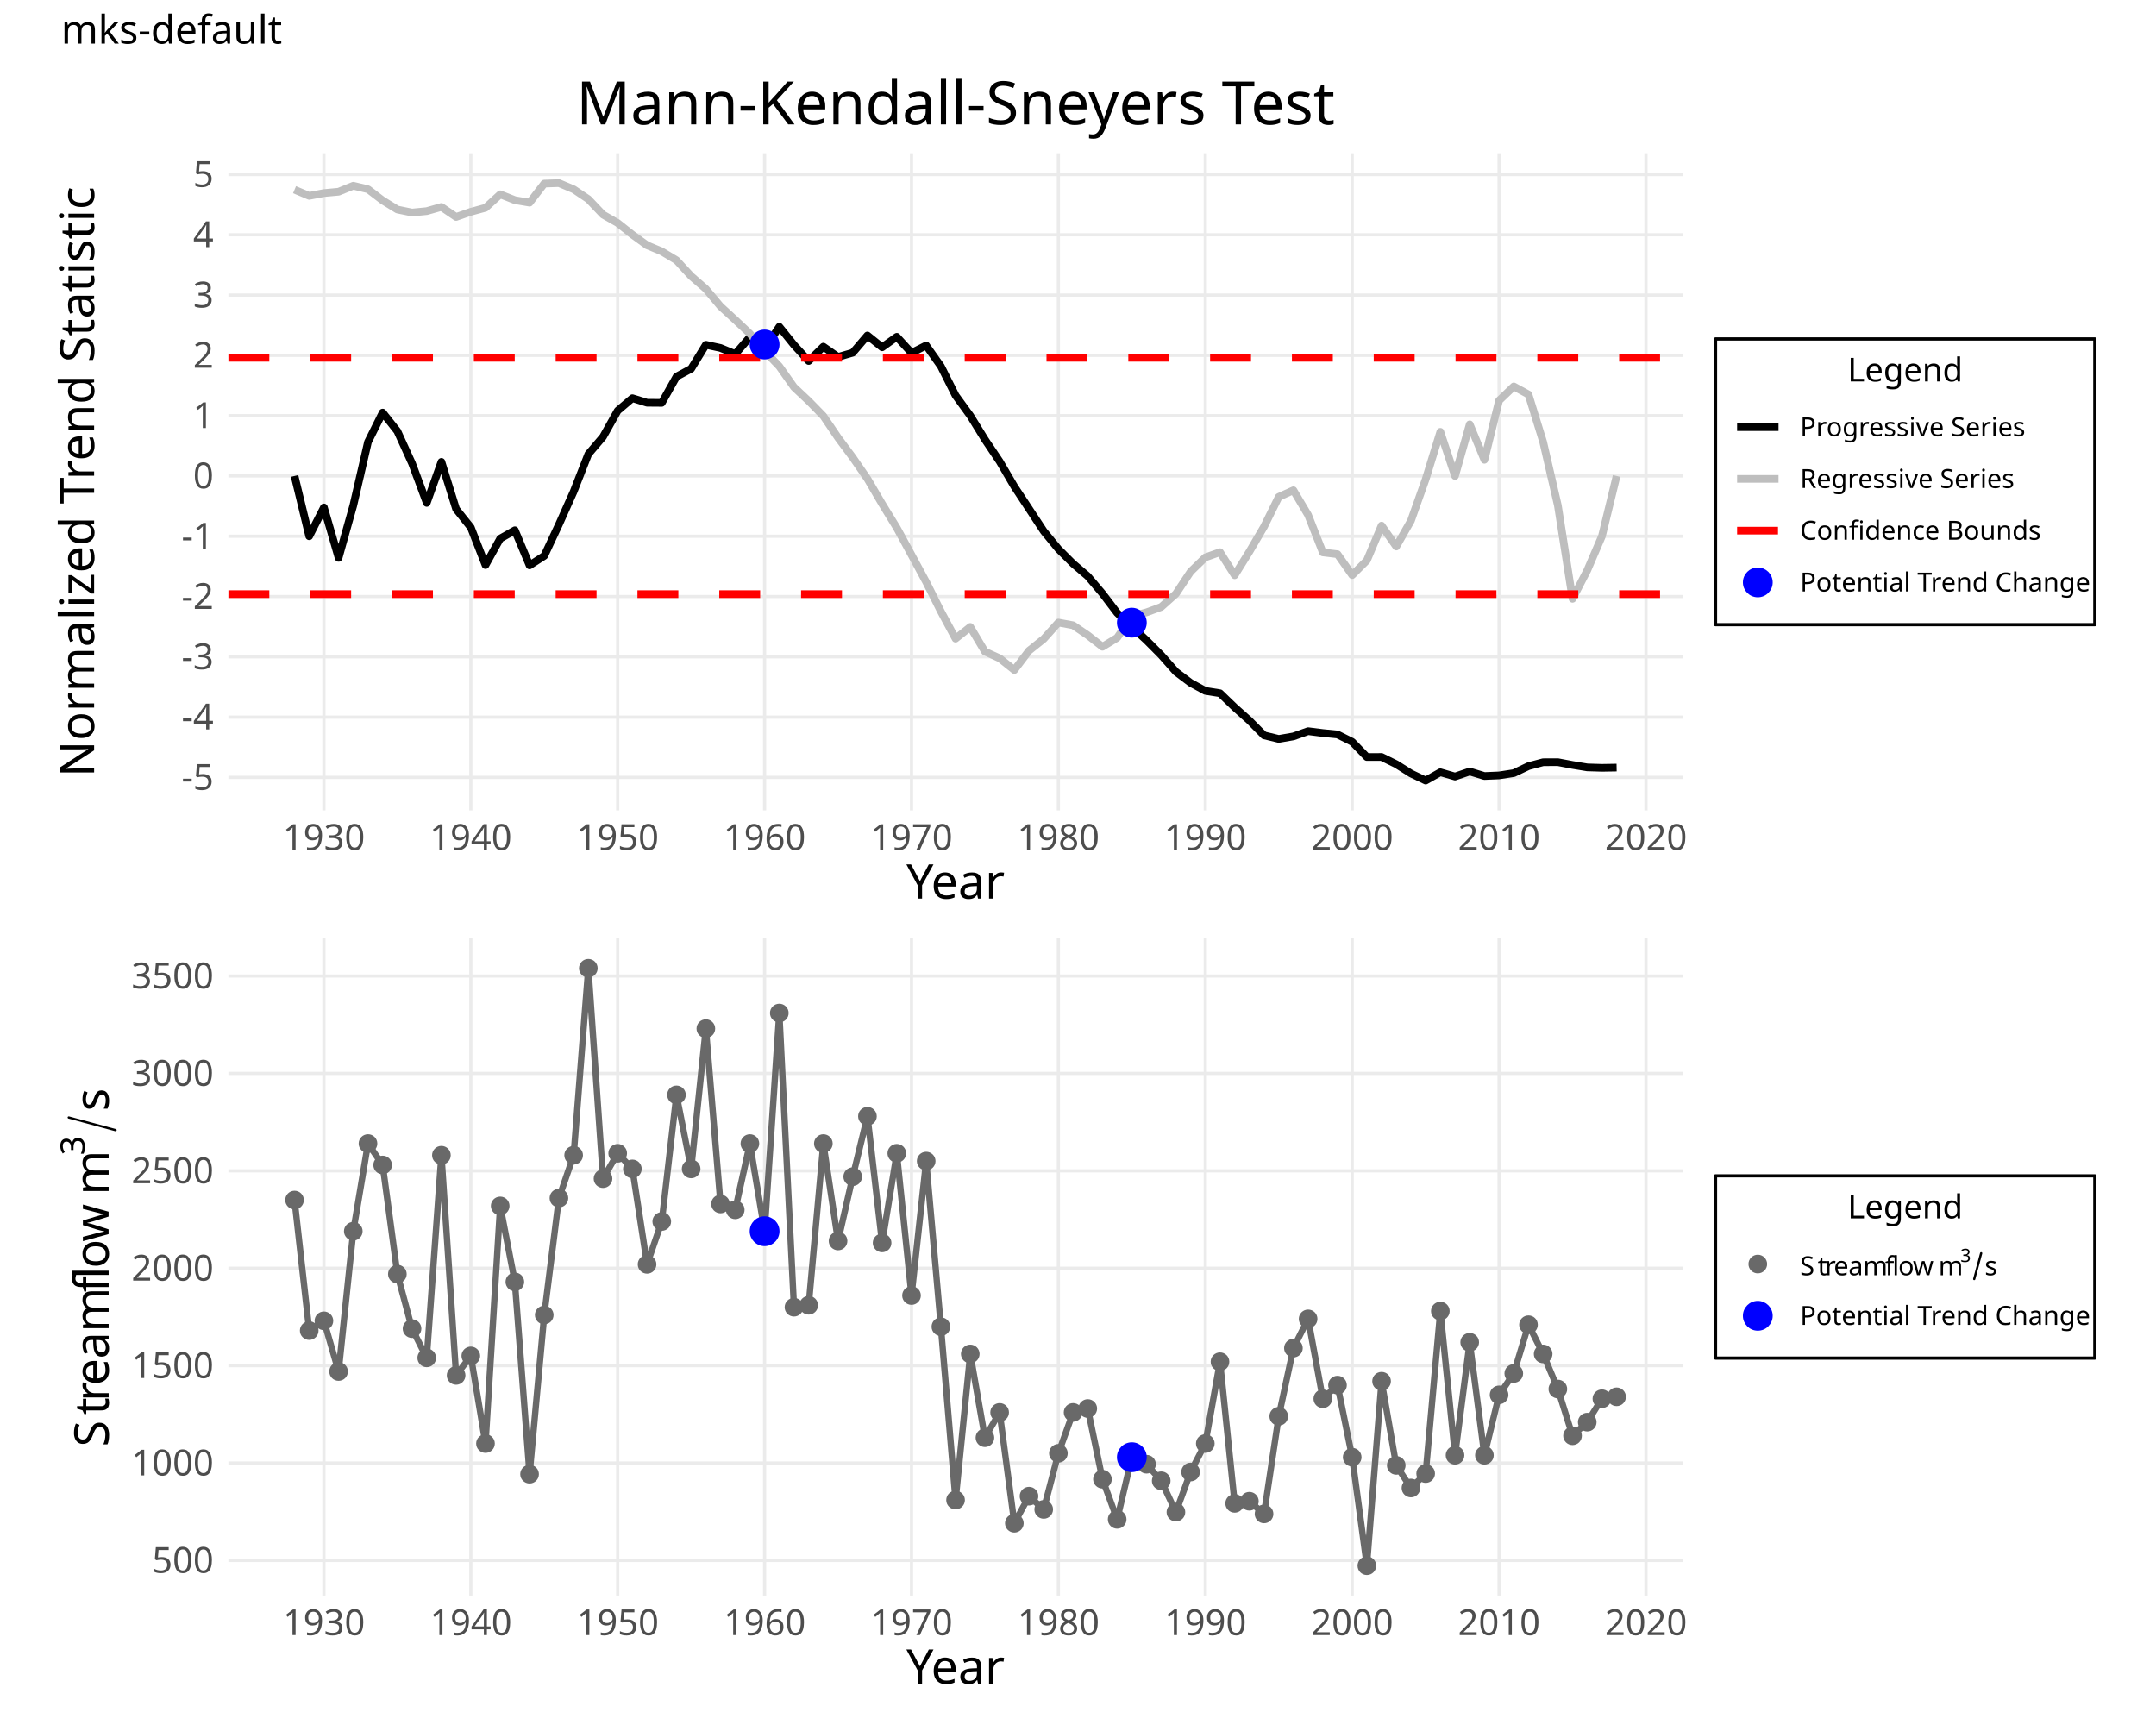
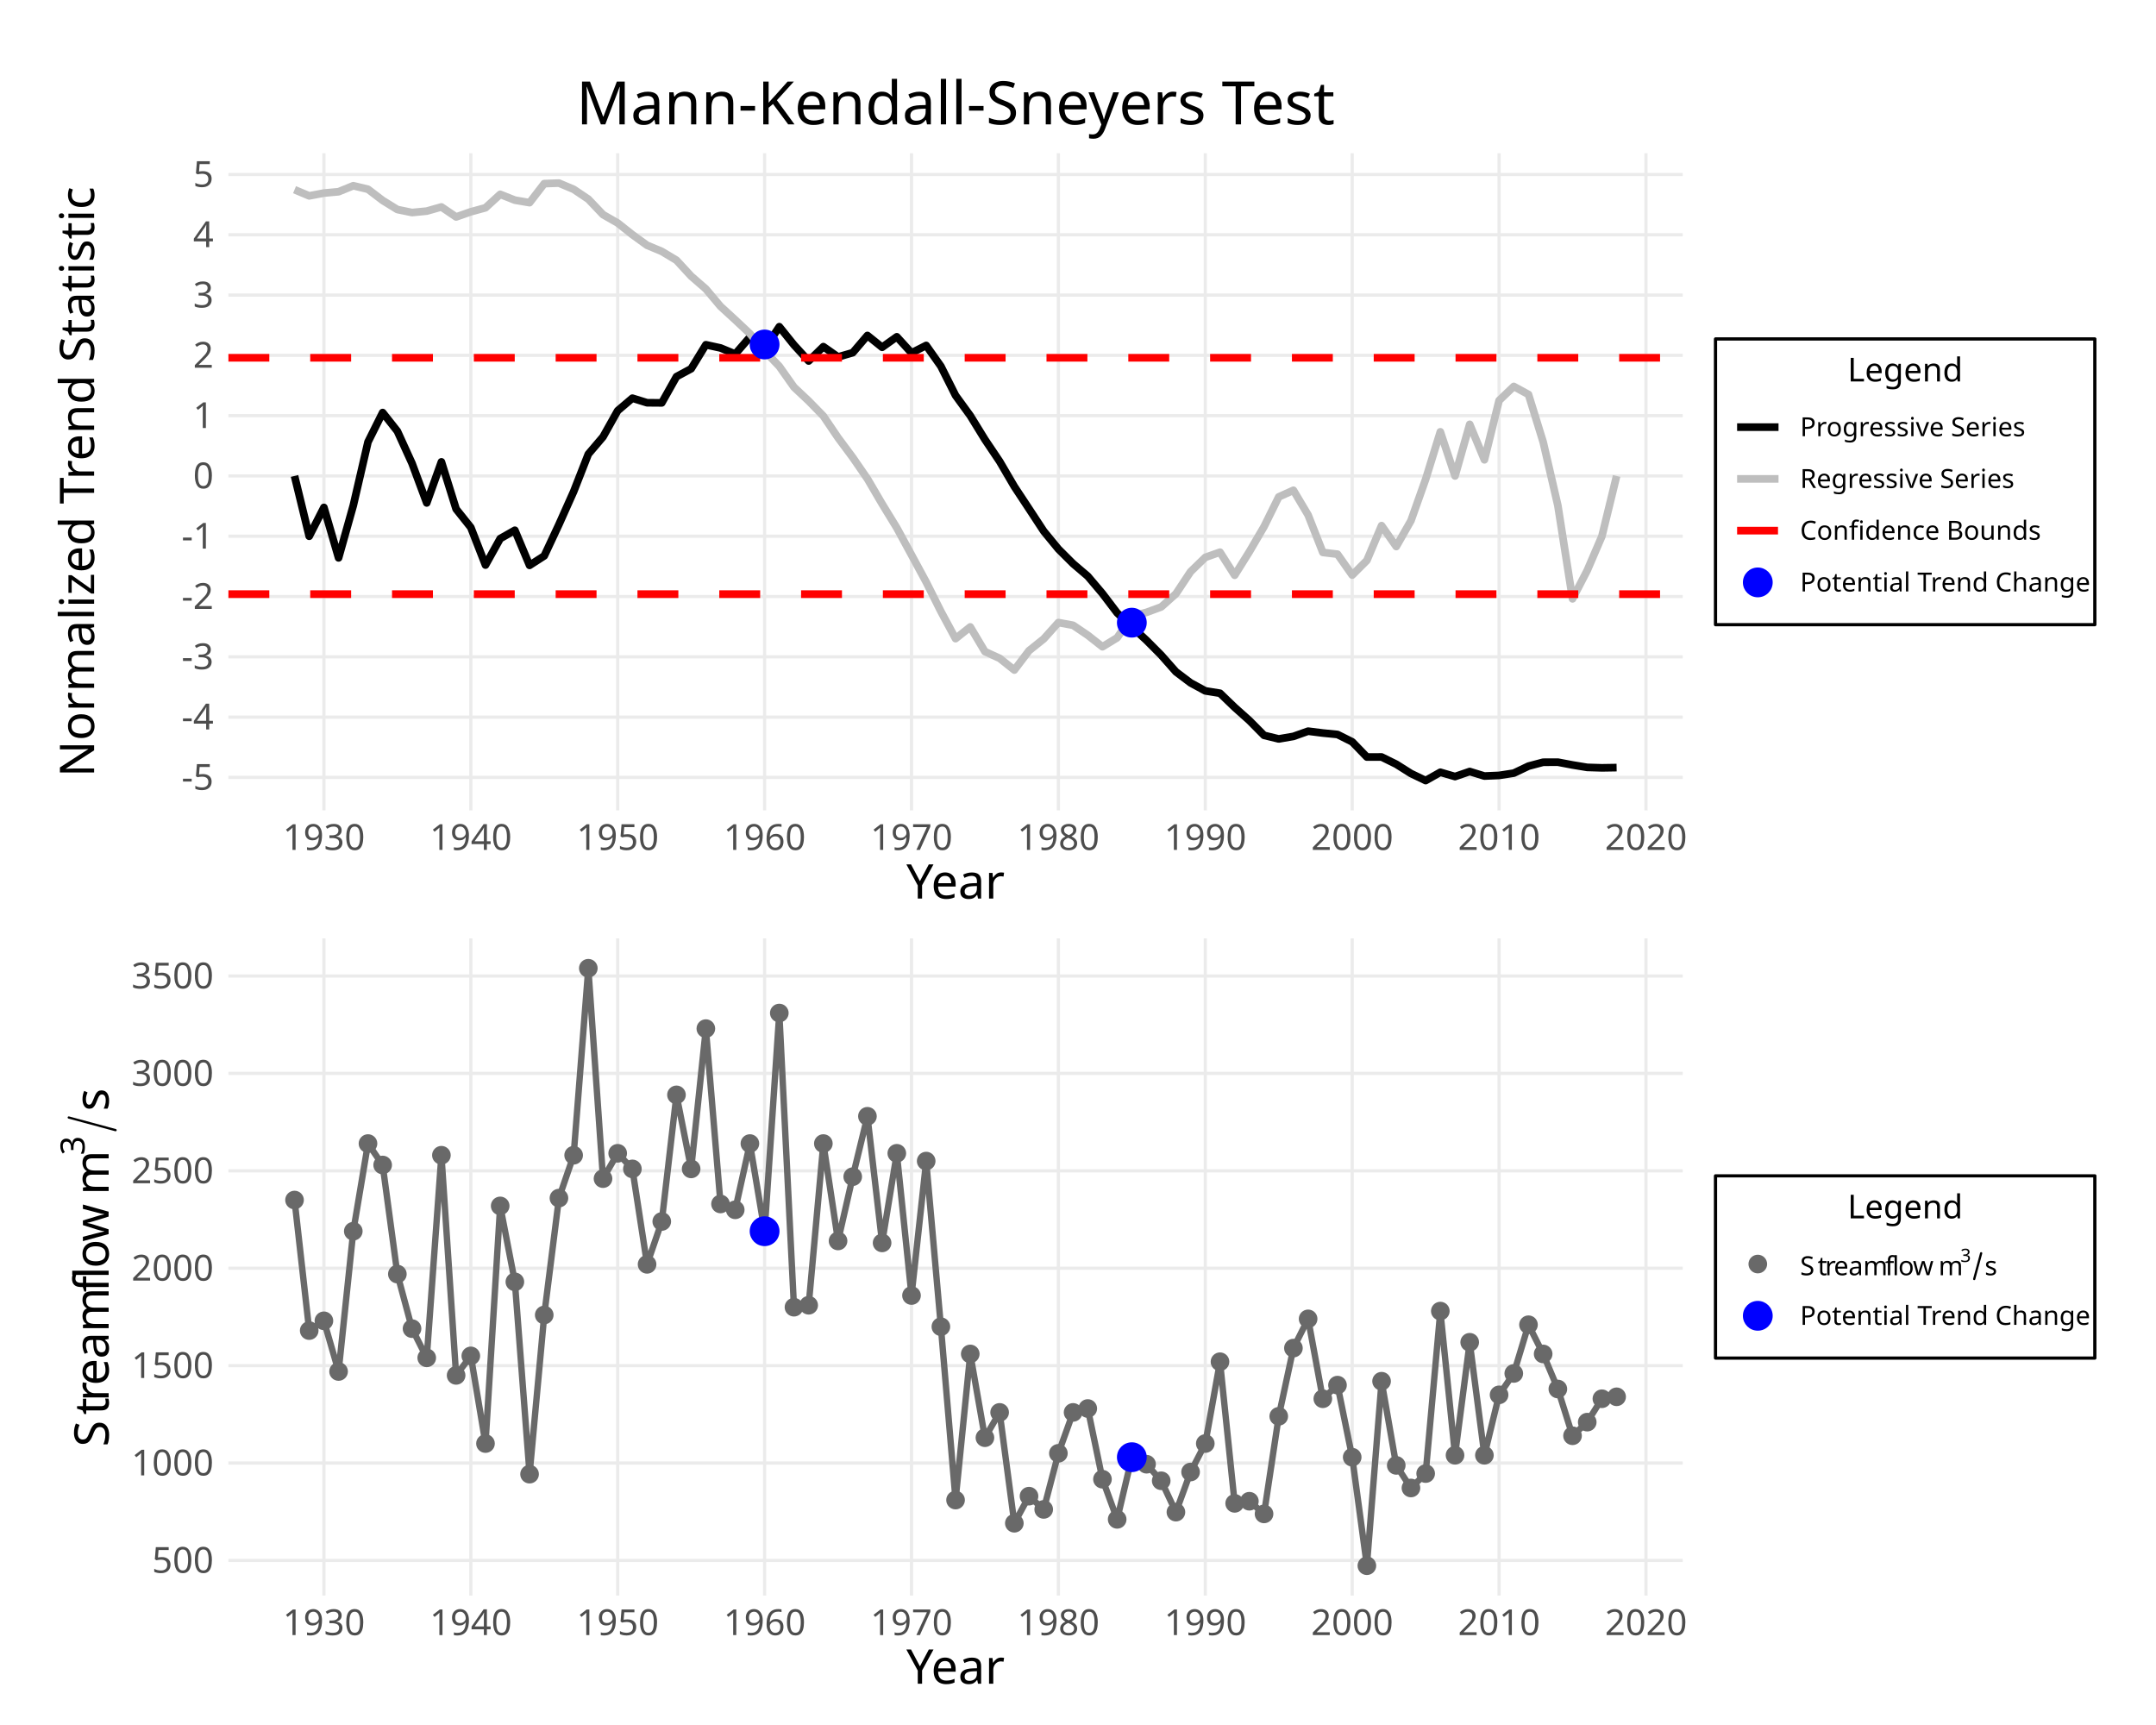
<svg xmlns="http://www.w3.org/2000/svg" class="svglite" data-engine-version="2.0" width="720.00pt" height="576.00pt" viewBox="0 0 720.00 576.00">
  <defs>
    <style type="text/css">
    .svglite line, .svglite polyline, .svglite polygon, .svglite path, .svglite rect, .svglite circle {
      fill: none;
      stroke: #000000;
      stroke-linecap: round;
      stroke-linejoin: round;
      stroke-miterlimit: 10.00;
    }
  </style>
  </defs>
  <rect width="100%" height="100%" style="stroke: none; fill: #FFFFFF;" />
  <defs>
    <clipPath id="cpMC4wMHw3MjAuMDB8MC4wMHw1NzYuMDA=">
      <rect x="0.00" y="0.00" width="720.00" height="576.00" />
    </clipPath>
  </defs>
  <g clip-path="url(#cpMC4wMHw3MjAuMDB8MC4wMHw1NzYuMDA=)">
    <rect x="0" y="0.00" width="720.00" height="576.00" style="stroke-width: 1.07; stroke: #FFFFFF; fill: #FFFFFF;" />
  </g>
  <defs>
    <clipPath id="cpNzYuMjh8NTYxLjk0fDUxLjE2fDUzMi43OQ==">
      <rect x="76.28" y="51.16" width="485.66" height="481.63" />
    </clipPath>
  </defs>
  <g clip-path="url(#cpNzYuMjh8NTYxLjk0fDUxLjE2fDUzMi43OQ==)">
</g>
  <g clip-path="url(#cpMC4wMHw3MjAuMDB8MC4wMHw1NzYuMDA=)">
</g>
  <defs>
    <clipPath id="cpNS40OHw3MTQuNTJ8MjIuNzh8MzA4LjM1">
      <rect x="5.48" y="22.78" width="709.04" height="285.57" />
    </clipPath>
  </defs>
  <g clip-path="url(#cpNS40OHw3MTQuNTJ8MjIuNzh8MzA4LjM1)">
    <rect x="5.48" y="22.78" width="709.04" height="285.57" style="stroke-width: 1.07; stroke: none; fill: #FFFFFF;" />
  </g>
  <g clip-path="url(#cpMC4wMHw3MjAuMDB8MC4wMHw1NzYuMDA=)">
</g>
  <defs>
    <clipPath id="cpNS40OHw3MTQuNTJ8MzA4LjM1fDU3MC41Mg==">
      <rect x="5.48" y="308.35" width="709.04" height="262.17" />
    </clipPath>
  </defs>
  <g clip-path="url(#cpNS40OHw3MTQuNTJ8MzA4LjM1fDU3MC41Mg==)">
    <rect x="5.48" y="308.35" width="709.04" height="262.17" style="stroke-width: 1.07; stroke: none; fill: #FFFFFF;" />
  </g>
  <g clip-path="url(#cpMC4wMHw3MjAuMDB8MC4wMHw1NzYuMDA=)">
</g>
  <defs>
    <clipPath id="cpNzYuMjh8NTYxLjk0fDUxLjE2fDI3MC42MQ==">
      <rect x="76.28" y="51.16" width="485.66" height="219.45" />
    </clipPath>
  </defs>
  <g clip-path="url(#cpNzYuMjh8NTYxLjk0fDUxLjE2fDI3MC42MQ==)">
    <polyline points="76.28,259.59 561.94,259.59 " style="stroke-width: 1.07; stroke: #EBEBEB; stroke-linecap: butt;" />
    <polyline points="76.28,239.46 561.94,239.46 " style="stroke-width: 1.07; stroke: #EBEBEB; stroke-linecap: butt;" />
    <polyline points="76.28,219.32 561.94,219.32 " style="stroke-width: 1.07; stroke: #EBEBEB; stroke-linecap: butt;" />
    <polyline points="76.28,199.19 561.94,199.19 " style="stroke-width: 1.07; stroke: #EBEBEB; stroke-linecap: butt;" />
    <polyline points="76.28,179.06 561.94,179.06 " style="stroke-width: 1.07; stroke: #EBEBEB; stroke-linecap: butt;" />
    <polyline points="76.28,158.93 561.94,158.93 " style="stroke-width: 1.07; stroke: #EBEBEB; stroke-linecap: butt;" />
    <polyline points="76.28,138.80 561.94,138.80 " style="stroke-width: 1.07; stroke: #EBEBEB; stroke-linecap: butt;" />
    <polyline points="76.28,118.66 561.94,118.66 " style="stroke-width: 1.07; stroke: #EBEBEB; stroke-linecap: butt;" />
    <polyline points="76.28,98.53 561.94,98.53 " style="stroke-width: 1.07; stroke: #EBEBEB; stroke-linecap: butt;" />
    <polyline points="76.28,78.40 561.94,78.40 " style="stroke-width: 1.07; stroke: #EBEBEB; stroke-linecap: butt;" />
    <polyline points="76.28,58.27 561.94,58.27 " style="stroke-width: 1.07; stroke: #EBEBEB; stroke-linecap: butt;" />
    <polyline points="108.17,270.61 108.17,51.16 " style="stroke-width: 1.07; stroke: #EBEBEB; stroke-linecap: butt;" />
    <polyline points="157.23,270.61 157.23,51.16 " style="stroke-width: 1.07; stroke: #EBEBEB; stroke-linecap: butt;" />
    <polyline points="206.28,270.61 206.28,51.16 " style="stroke-width: 1.07; stroke: #EBEBEB; stroke-linecap: butt;" />
    <polyline points="255.34,270.61 255.34,51.16 " style="stroke-width: 1.07; stroke: #EBEBEB; stroke-linecap: butt;" />
    <polyline points="304.40,270.61 304.40,51.16 " style="stroke-width: 1.07; stroke: #EBEBEB; stroke-linecap: butt;" />
    <polyline points="353.45,270.61 353.45,51.16 " style="stroke-width: 1.07; stroke: #EBEBEB; stroke-linecap: butt;" />
    <polyline points="402.51,270.61 402.51,51.16 " style="stroke-width: 1.07; stroke: #EBEBEB; stroke-linecap: butt;" />
    <polyline points="451.57,270.61 451.57,51.16 " style="stroke-width: 1.07; stroke: #EBEBEB; stroke-linecap: butt;" />
    <polyline points="500.62,270.61 500.62,51.16 " style="stroke-width: 1.07; stroke: #EBEBEB; stroke-linecap: butt;" />
    <polyline points="549.68,270.61 549.68,51.16 " style="stroke-width: 1.07; stroke: #EBEBEB; stroke-linecap: butt;" />
    <polyline points="98.36,158.93 103.26,179.06 108.17,169.44 113.07,186.28 117.98,168.79 122.89,147.58 127.79,137.76 132.70,143.98 137.60,154.73 142.51,167.93 147.41,154.23 152.32,169.97 157.23,176.12 162.13,188.68 167.04,179.85 171.94,177.06 176.85,188.78 181.75,185.62 186.66,175.13 191.57,164.15 196.47,151.63 201.38,145.87 206.28,137.13 211.19,132.96 216.09,134.48 221.00,134.52 225.91,125.77 230.81,123.13 235.72,115.12 240.62,116.19 245.53,118.21 250.43,112.57 255.34,116.51 260.25,109.09 265.15,115.18 270.06,120.54 274.96,115.75 279.87,119.19 284.77,117.77 289.68,112.02 294.58,115.96 299.49,112.46 304.40,117.84 309.30,115.35 314.21,122.30 319.11,132.05 324.02,138.80 328.92,146.76 333.83,154.07 338.74,162.46 343.64,169.88 348.55,177.36 353.45,183.33 358.36,188.22 363.26,192.40 368.17,198.20 373.08,204.66 377.98,209.30 382.89,213.83 387.79,218.76 392.70,224.32 397.60,228.02 402.51,230.69 407.42,231.48 412.32,236.20 417.23,240.59 422.13,245.54 427.04,246.74 431.94,245.89 436.85,244.15 441.76,244.77 446.66,245.25 451.57,247.71 456.47,252.78 461.38,252.77 466.28,255.18 471.19,258.28 476.10,260.64 481.00,257.87 485.91,259.30 490.81,257.62 495.72,259.13 500.62,258.92 505.53,258.16 510.44,255.82 515.34,254.52 520.25,254.50 525.15,255.43 530.06,256.24 534.96,256.39 539.87,256.31 " style="stroke-width: 2.56; stroke-linecap: butt;" />
    <polyline points="98.36,63.34 103.26,65.40 108.17,64.47 113.07,64.02 117.98,62.02 122.89,63.19 127.79,66.93 132.70,69.96 137.60,70.97 142.51,70.49 147.41,69.10 152.32,72.44 157.23,70.72 162.13,69.38 167.04,64.89 171.94,66.83 176.85,67.67 181.75,61.31 186.66,61.14 191.57,63.21 196.47,66.50 201.38,71.66 206.28,74.47 211.19,78.36 216.09,81.90 221.00,83.95 225.91,86.90 230.81,92.21 235.72,96.48 240.62,102.31 245.53,106.81 250.43,111.42 255.34,117.19 260.25,122.33 265.15,129.27 270.06,133.89 274.96,138.91 279.87,146.16 284.77,152.75 289.68,159.88 294.58,168.25 299.49,176.27 304.40,185.30 309.30,194.36 314.21,204.16 319.11,213.25 324.02,209.34 328.92,217.57 333.83,219.82 338.74,223.73 343.64,217.27 348.55,213.34 353.45,207.88 358.36,208.79 363.26,212.11 368.17,215.96 373.08,212.96 377.98,205.78 382.89,204.47 387.79,202.67 392.70,198.28 397.60,190.89 402.51,186.12 407.42,184.38 412.32,192.08 417.23,184.22 422.13,175.85 427.04,165.92 431.94,163.71 436.85,171.98 441.76,184.46 446.66,185.05 451.57,192.03 456.47,187.14 461.38,175.51 466.28,182.49 471.19,173.87 476.10,160.03 481.00,144.19 485.91,158.93 490.81,141.69 495.72,153.53 500.62,133.74 505.53,129.04 510.44,131.72 515.34,147.58 520.25,168.79 525.15,199.96 530.06,190.47 534.96,179.06 539.87,158.93 " style="stroke-width: 2.56; stroke: #BEBEBE; stroke-linecap: butt;" />
    <line x1="76.28" y1="198.39" x2="561.94" y2="198.39" style="stroke-width: 2.56; stroke: #FF0000; stroke-dasharray: 13.66,13.66; stroke-linecap: butt;" />
    <line x1="76.28" y1="119.47" x2="561.94" y2="119.47" style="stroke-width: 2.56; stroke: #FF0000; stroke-dasharray: 13.66,13.66; stroke-linecap: butt;" />
    <circle cx="255.34" cy="115.03" r="4.62" style="stroke-width: 0.71; stroke: #0000FF; fill: #0000FF;" />
    <circle cx="377.98" cy="207.92" r="4.62" style="stroke-width: 0.71; stroke: #0000FF; fill: #0000FF;" />
  </g>
  <g clip-path="url(#cpMC4wMHw3MjAuMDB8MC4wMHw1NzYuMDA=)">
    <text x="71.35" y="263.72" text-anchor="end" style="font-size: 12.00px; fill: #4D4D4D; font-family: sans;" textLength="10.67px" lengthAdjust="spacingAndGlyphs">-5</text>
    <text x="71.35" y="243.58" text-anchor="end" style="font-size: 12.00px; fill: #4D4D4D; font-family: sans;" textLength="10.67px" lengthAdjust="spacingAndGlyphs">-4</text>
    <text x="71.35" y="223.45" text-anchor="end" style="font-size: 12.00px; fill: #4D4D4D; font-family: sans;" textLength="10.67px" lengthAdjust="spacingAndGlyphs">-3</text>
    <text x="71.35" y="203.32" text-anchor="end" style="font-size: 12.00px; fill: #4D4D4D; font-family: sans;" textLength="10.67px" lengthAdjust="spacingAndGlyphs">-2</text>
    <text x="71.35" y="183.19" text-anchor="end" style="font-size: 12.00px; fill: #4D4D4D; font-family: sans;" textLength="10.67px" lengthAdjust="spacingAndGlyphs">-1</text>
    <text x="71.35" y="163.06" text-anchor="end" style="font-size: 12.00px; fill: #4D4D4D; font-family: sans;" textLength="6.67px" lengthAdjust="spacingAndGlyphs">0</text>
    <text x="71.35" y="142.93" text-anchor="end" style="font-size: 12.00px; fill: #4D4D4D; font-family: sans;" textLength="6.67px" lengthAdjust="spacingAndGlyphs">1</text>
    <text x="71.35" y="122.79" text-anchor="end" style="font-size: 12.00px; fill: #4D4D4D; font-family: sans;" textLength="6.67px" lengthAdjust="spacingAndGlyphs">2</text>
    <text x="71.35" y="102.66" text-anchor="end" style="font-size: 12.00px; fill: #4D4D4D; font-family: sans;" textLength="6.67px" lengthAdjust="spacingAndGlyphs">3</text>
    <text x="71.35" y="82.53" text-anchor="end" style="font-size: 12.00px; fill: #4D4D4D; font-family: sans;" textLength="6.67px" lengthAdjust="spacingAndGlyphs">4</text>
    <text x="71.35" y="62.40" text-anchor="end" style="font-size: 12.00px; fill: #4D4D4D; font-family: sans;" textLength="6.67px" lengthAdjust="spacingAndGlyphs">5</text>
    <text x="108.17" y="283.80" text-anchor="middle" style="font-size: 12.00px; fill: #4D4D4D; font-family: sans;" textLength="26.70px" lengthAdjust="spacingAndGlyphs">1930</text>
    <text x="157.23" y="283.80" text-anchor="middle" style="font-size: 12.00px; fill: #4D4D4D; font-family: sans;" textLength="26.70px" lengthAdjust="spacingAndGlyphs">1940</text>
    <text x="206.28" y="283.80" text-anchor="middle" style="font-size: 12.00px; fill: #4D4D4D; font-family: sans;" textLength="26.70px" lengthAdjust="spacingAndGlyphs">1950</text>
    <text x="255.34" y="283.80" text-anchor="middle" style="font-size: 12.00px; fill: #4D4D4D; font-family: sans;" textLength="26.70px" lengthAdjust="spacingAndGlyphs">1960</text>
    <text x="304.40" y="283.80" text-anchor="middle" style="font-size: 12.00px; fill: #4D4D4D; font-family: sans;" textLength="26.70px" lengthAdjust="spacingAndGlyphs">1970</text>
    <text x="353.45" y="283.80" text-anchor="middle" style="font-size: 12.00px; fill: #4D4D4D; font-family: sans;" textLength="26.70px" lengthAdjust="spacingAndGlyphs">1980</text>
    <text x="402.51" y="283.80" text-anchor="middle" style="font-size: 12.00px; fill: #4D4D4D; font-family: sans;" textLength="26.70px" lengthAdjust="spacingAndGlyphs">1990</text>
    <text x="451.57" y="283.80" text-anchor="middle" style="font-size: 12.00px; fill: #4D4D4D; font-family: sans;" textLength="26.70px" lengthAdjust="spacingAndGlyphs">2000</text>
    <text x="500.62" y="283.80" text-anchor="middle" style="font-size: 12.00px; fill: #4D4D4D; font-family: sans;" textLength="26.70px" lengthAdjust="spacingAndGlyphs">2010</text>
    <text x="549.68" y="283.80" text-anchor="middle" style="font-size: 12.00px; fill: #4D4D4D; font-family: sans;" textLength="26.70px" lengthAdjust="spacingAndGlyphs">2020</text>
    <text x="319.11" y="300.05" text-anchor="middle" style="font-size: 16.00px; font-family: sans;" textLength="33.80px" lengthAdjust="spacingAndGlyphs">Year</text>
    <text transform="translate(31.43,160.89) rotate(-90)" text-anchor="middle" style="font-size: 16.00px; font-family: sans;" textLength="187.64px" lengthAdjust="spacingAndGlyphs">Normalized Trend Statistic</text>
    <rect x="572.90" y="113.18" width="126.67" height="95.41" style="stroke-width: 0.75; fill: #FFFFFF;" />
    <rect x="572.90" y="113.18" width="126.67" height="95.41" style="stroke-width: 1.07; fill: #FFFFFF;" />
    <text x="636.24" y="127.37" text-anchor="middle" style="font-size: 11.00px; font-family: sans;" textLength="36.71px" lengthAdjust="spacingAndGlyphs">Legend</text>
    <line x1="580.11" y1="142.63" x2="593.94" y2="142.63" style="stroke-width: 2.56; stroke-linecap: butt;" />
    <line x1="580.11" y1="159.91" x2="593.94" y2="159.91" style="stroke-width: 2.56; stroke: #BEBEBE; stroke-linecap: butt;" />
    <line x1="580.11" y1="177.19" x2="593.94" y2="177.19" style="stroke-width: 2.56; stroke: #FF0000; stroke-dasharray: 13.66,13.66; stroke-linecap: butt;" />
    <circle cx="587.02" cy="194.47" r="4.62" style="stroke-width: 0.71; stroke: #0000FF; fill: #0000FF;" />
    <text x="601.14" y="145.66" style="font-size: 8.80px; font-family: sans;" textLength="73.87px" lengthAdjust="spacingAndGlyphs">Progressive Series</text>
    <text x="601.14" y="162.94" style="font-size: 8.80px; font-family: sans;" textLength="71.42px" lengthAdjust="spacingAndGlyphs">Regressive Series</text>
    <text x="601.14" y="180.22" style="font-size: 8.80px; font-family: sans;" textLength="76.82px" lengthAdjust="spacingAndGlyphs">Confidence Bounds</text>
    <text x="601.14" y="197.50" style="font-size: 8.80px; font-family: sans;" textLength="92.95px" lengthAdjust="spacingAndGlyphs">Potential Trend Change</text>
    <text x="319.11" y="41.53" text-anchor="middle" style="font-size: 20.00px; font-family: sans;" textLength="247.93px" lengthAdjust="spacingAndGlyphs">Mann-Kendall-Sneyers Test</text>
  </g>
  <defs>
    <clipPath id="cpNzYuMjh8NTYxLjk0fDMxMy4zM3w1MzIuNzk=">
      <rect x="76.28" y="313.33" width="485.66" height="219.45" />
    </clipPath>
  </defs>
  <g clip-path="url(#cpNzYuMjh8NTYxLjk0fDMxMy4zM3w1MzIuNzk=)">
    <polyline points="76.28,521.05 561.94,521.05 " style="stroke-width: 1.07; stroke: #EBEBEB; stroke-linecap: butt;" />
    <polyline points="76.28,488.53 561.94,488.53 " style="stroke-width: 1.07; stroke: #EBEBEB; stroke-linecap: butt;" />
    <polyline points="76.28,456.01 561.94,456.01 " style="stroke-width: 1.07; stroke: #EBEBEB; stroke-linecap: butt;" />
    <polyline points="76.28,423.48 561.94,423.48 " style="stroke-width: 1.07; stroke: #EBEBEB; stroke-linecap: butt;" />
    <polyline points="76.28,390.96 561.94,390.96 " style="stroke-width: 1.07; stroke: #EBEBEB; stroke-linecap: butt;" />
    <polyline points="76.28,358.43 561.94,358.43 " style="stroke-width: 1.07; stroke: #EBEBEB; stroke-linecap: butt;" />
    <polyline points="76.28,325.91 561.94,325.91 " style="stroke-width: 1.07; stroke: #EBEBEB; stroke-linecap: butt;" />
    <polyline points="108.17,532.79 108.17,313.33 " style="stroke-width: 1.07; stroke: #EBEBEB; stroke-linecap: butt;" />
    <polyline points="157.23,532.79 157.23,313.33 " style="stroke-width: 1.07; stroke: #EBEBEB; stroke-linecap: butt;" />
    <polyline points="206.28,532.79 206.28,313.33 " style="stroke-width: 1.07; stroke: #EBEBEB; stroke-linecap: butt;" />
    <polyline points="255.34,532.79 255.34,313.33 " style="stroke-width: 1.07; stroke: #EBEBEB; stroke-linecap: butt;" />
    <polyline points="304.40,532.79 304.40,313.33 " style="stroke-width: 1.07; stroke: #EBEBEB; stroke-linecap: butt;" />
    <polyline points="353.45,532.79 353.45,313.33 " style="stroke-width: 1.07; stroke: #EBEBEB; stroke-linecap: butt;" />
    <polyline points="402.51,532.79 402.51,313.33 " style="stroke-width: 1.07; stroke: #EBEBEB; stroke-linecap: butt;" />
    <polyline points="451.57,532.79 451.57,313.33 " style="stroke-width: 1.07; stroke: #EBEBEB; stroke-linecap: butt;" />
    <polyline points="500.62,532.79 500.62,313.33 " style="stroke-width: 1.07; stroke: #EBEBEB; stroke-linecap: butt;" />
    <polyline points="549.68,532.79 549.68,313.33 " style="stroke-width: 1.07; stroke: #EBEBEB; stroke-linecap: butt;" />
    <circle cx="98.36" cy="400.71" r="2.76" style="stroke-width: 0.71; stroke: #696969; fill: #696969;" />
    <circle cx="103.26" cy="444.30" r="2.76" style="stroke-width: 0.71; stroke: #696969; fill: #696969;" />
    <circle cx="108.17" cy="441.04" r="2.76" style="stroke-width: 0.71; stroke: #696969; fill: #696969;" />
    <circle cx="113.07" cy="457.96" r="2.76" style="stroke-width: 0.71; stroke: #696969; fill: #696969;" />
    <circle cx="117.98" cy="411.12" r="2.76" style="stroke-width: 0.71; stroke: #696969; fill: #696969;" />
    <circle cx="122.89" cy="381.85" r="2.76" style="stroke-width: 0.71; stroke: #696969; fill: #696969;" />
    <circle cx="127.79" cy="389.01" r="2.76" style="stroke-width: 0.71; stroke: #696969; fill: #696969;" />
    <circle cx="132.70" cy="425.43" r="2.76" style="stroke-width: 0.71; stroke: #696969; fill: #696969;" />
    <circle cx="137.60" cy="443.65" r="2.76" style="stroke-width: 0.71; stroke: #696969; fill: #696969;" />
    <circle cx="142.51" cy="453.40" r="2.76" style="stroke-width: 0.71; stroke: #696969; fill: #696969;" />
    <circle cx="147.41" cy="385.75" r="2.76" style="stroke-width: 0.71; stroke: #696969; fill: #696969;" />
    <circle cx="152.32" cy="459.26" r="2.76" style="stroke-width: 0.71; stroke: #696969; fill: #696969;" />
    <circle cx="157.23" cy="452.75" r="2.76" style="stroke-width: 0.71; stroke: #696969; fill: #696969;" />
    <circle cx="162.13" cy="482.02" r="2.76" style="stroke-width: 0.71; stroke: #696969; fill: #696969;" />
    <circle cx="167.04" cy="402.67" r="2.76" style="stroke-width: 0.71; stroke: #696969; fill: #696969;" />
    <circle cx="171.94" cy="428.03" r="2.76" style="stroke-width: 0.71; stroke: #696969; fill: #696969;" />
    <circle cx="176.85" cy="492.24" r="2.76" style="stroke-width: 0.71; stroke: #696969; fill: #696969;" />
    <circle cx="181.75" cy="439.09" r="2.76" style="stroke-width: 0.71; stroke: #696969; fill: #696969;" />
    <circle cx="186.66" cy="400.06" r="2.76" style="stroke-width: 0.71; stroke: #696969; fill: #696969;" />
    <circle cx="191.57" cy="385.75" r="2.76" style="stroke-width: 0.71; stroke: #696969; fill: #696969;" />
    <circle cx="196.47" cy="323.31" r="2.76" style="stroke-width: 0.71; stroke: #696969; fill: #696969;" />
    <circle cx="201.38" cy="393.56" r="2.76" style="stroke-width: 0.71; stroke: #696969; fill: #696969;" />
    <circle cx="206.28" cy="385.10" r="2.76" style="stroke-width: 0.71; stroke: #696969; fill: #696969;" />
    <circle cx="211.19" cy="390.31" r="2.76" style="stroke-width: 0.71; stroke: #696969; fill: #696969;" />
    <circle cx="216.09" cy="422.18" r="2.76" style="stroke-width: 0.71; stroke: #696969; fill: #696969;" />
    <circle cx="221.00" cy="407.87" r="2.76" style="stroke-width: 0.71; stroke: #696969; fill: #696969;" />
    <circle cx="225.91" cy="365.59" r="2.76" style="stroke-width: 0.71; stroke: #696969; fill: #696969;" />
    <circle cx="230.81" cy="390.31" r="2.76" style="stroke-width: 0.71; stroke: #696969; fill: #696969;" />
    <circle cx="235.72" cy="343.47" r="2.76" style="stroke-width: 0.71; stroke: #696969; fill: #696969;" />
    <circle cx="240.62" cy="402.02" r="2.76" style="stroke-width: 0.71; stroke: #696969; fill: #696969;" />
    <circle cx="245.53" cy="403.97" r="2.76" style="stroke-width: 0.71; stroke: #696969; fill: #696969;" />
    <circle cx="250.43" cy="381.85" r="2.76" style="stroke-width: 0.71; stroke: #696969; fill: #696969;" />
    <circle cx="255.34" cy="411.12" r="2.76" style="stroke-width: 0.71; stroke: #696969; fill: #696969;" />
    <circle cx="260.25" cy="338.27" r="2.76" style="stroke-width: 0.71; stroke: #696969; fill: #696969;" />
    <circle cx="265.15" cy="436.49" r="2.76" style="stroke-width: 0.71; stroke: #696969; fill: #696969;" />
    <circle cx="270.06" cy="435.84" r="2.76" style="stroke-width: 0.71; stroke: #696969; fill: #696969;" />
    <circle cx="274.96" cy="381.85" r="2.76" style="stroke-width: 0.71; stroke: #696969; fill: #696969;" />
    <circle cx="279.87" cy="414.37" r="2.76" style="stroke-width: 0.71; stroke: #696969; fill: #696969;" />
    <circle cx="284.77" cy="392.91" r="2.76" style="stroke-width: 0.71; stroke: #696969; fill: #696969;" />
    <circle cx="289.68" cy="372.74" r="2.76" style="stroke-width: 0.71; stroke: #696969; fill: #696969;" />
    <circle cx="294.58" cy="415.02" r="2.76" style="stroke-width: 0.71; stroke: #696969; fill: #696969;" />
    <circle cx="299.49" cy="385.10" r="2.76" style="stroke-width: 0.71; stroke: #696969; fill: #696969;" />
    <circle cx="304.40" cy="432.59" r="2.76" style="stroke-width: 0.71; stroke: #696969; fill: #696969;" />
    <circle cx="309.30" cy="387.70" r="2.76" style="stroke-width: 0.71; stroke: #696969; fill: #696969;" />
    <circle cx="314.21" cy="443.00" r="2.76" style="stroke-width: 0.71; stroke: #696969; fill: #696969;" />
    <circle cx="319.11" cy="500.89" r="2.76" style="stroke-width: 0.71; stroke: #696969; fill: #696969;" />
    <circle cx="324.02" cy="452.10" r="2.76" style="stroke-width: 0.71; stroke: #696969; fill: #696969;" />
    <circle cx="328.92" cy="480.07" r="2.76" style="stroke-width: 0.71; stroke: #696969; fill: #696969;" />
    <circle cx="333.83" cy="471.62" r="2.76" style="stroke-width: 0.71; stroke: #696969; fill: #696969;" />
    <circle cx="338.74" cy="508.63" r="2.76" style="stroke-width: 0.71; stroke: #696969; fill: #696969;" />
    <circle cx="343.64" cy="499.59" r="2.76" style="stroke-width: 0.71; stroke: #696969; fill: #696969;" />
    <circle cx="348.55" cy="504.01" r="2.76" style="stroke-width: 0.71; stroke: #696969; fill: #696969;" />
    <circle cx="353.45" cy="485.28" r="2.76" style="stroke-width: 0.71; stroke: #696969; fill: #696969;" />
    <circle cx="358.36" cy="471.62" r="2.76" style="stroke-width: 0.71; stroke: #696969; fill: #696969;" />
    <circle cx="363.26" cy="470.32" r="2.76" style="stroke-width: 0.71; stroke: #696969; fill: #696969;" />
    <circle cx="368.17" cy="493.93" r="2.76" style="stroke-width: 0.71; stroke: #696969; fill: #696969;" />
    <circle cx="373.08" cy="507.33" r="2.76" style="stroke-width: 0.71; stroke: #696969; fill: #696969;" />
    <circle cx="377.98" cy="486.58" r="2.76" style="stroke-width: 0.71; stroke: #696969; fill: #696969;" />
    <circle cx="382.89" cy="488.92" r="2.76" style="stroke-width: 0.71; stroke: #696969; fill: #696969;" />
    <circle cx="387.79" cy="494.45" r="2.76" style="stroke-width: 0.71; stroke: #696969; fill: #696969;" />
    <circle cx="392.70" cy="504.92" r="2.76" style="stroke-width: 0.71; stroke: #696969; fill: #696969;" />
    <circle cx="397.60" cy="491.52" r="2.76" style="stroke-width: 0.71; stroke: #696969; fill: #696969;" />
    <circle cx="402.51" cy="482.02" r="2.76" style="stroke-width: 0.71; stroke: #696969; fill: #696969;" />
    <circle cx="407.42" cy="454.70" r="2.76" style="stroke-width: 0.71; stroke: #696969; fill: #696969;" />
    <circle cx="412.32" cy="501.99" r="2.76" style="stroke-width: 0.71; stroke: #696969; fill: #696969;" />
    <circle cx="417.23" cy="501.28" r="2.76" style="stroke-width: 0.71; stroke: #696969; fill: #696969;" />
    <circle cx="422.13" cy="505.51" r="2.76" style="stroke-width: 0.71; stroke: #696969; fill: #696969;" />
    <circle cx="427.04" cy="472.92" r="2.76" style="stroke-width: 0.71; stroke: #696969; fill: #696969;" />
    <circle cx="431.94" cy="450.15" r="2.76" style="stroke-width: 0.71; stroke: #696969; fill: #696969;" />
    <circle cx="436.85" cy="440.39" r="2.76" style="stroke-width: 0.71; stroke: #696969; fill: #696969;" />
    <circle cx="441.76" cy="467.06" r="2.76" style="stroke-width: 0.71; stroke: #696969; fill: #696969;" />
    <circle cx="446.66" cy="462.51" r="2.76" style="stroke-width: 0.71; stroke: #696969; fill: #696969;" />
    <circle cx="451.57" cy="486.58" r="2.76" style="stroke-width: 0.71; stroke: #696969; fill: #696969;" />
    <circle cx="456.47" cy="522.81" r="2.76" style="stroke-width: 0.71; stroke: #696969; fill: #696969;" />
    <circle cx="461.38" cy="461.21" r="2.76" style="stroke-width: 0.71; stroke: #696969; fill: #696969;" />
    <circle cx="466.28" cy="489.31" r="2.76" style="stroke-width: 0.71; stroke: #696969; fill: #696969;" />
    <circle cx="471.19" cy="496.86" r="2.76" style="stroke-width: 0.71; stroke: #696969; fill: #696969;" />
    <circle cx="476.10" cy="492.04" r="2.76" style="stroke-width: 0.71; stroke: #696969; fill: #696969;" />
    <circle cx="481.00" cy="437.79" r="2.76" style="stroke-width: 0.71; stroke: #696969; fill: #696969;" />
    <circle cx="485.91" cy="485.93" r="2.76" style="stroke-width: 0.71; stroke: #696969; fill: #696969;" />
    <circle cx="490.81" cy="448.20" r="2.76" style="stroke-width: 0.71; stroke: #696969; fill: #696969;" />
    <circle cx="495.72" cy="485.93" r="2.76" style="stroke-width: 0.71; stroke: #696969; fill: #696969;" />
    <circle cx="500.62" cy="465.76" r="2.76" style="stroke-width: 0.71; stroke: #696969; fill: #696969;" />
    <circle cx="505.53" cy="458.61" r="2.76" style="stroke-width: 0.71; stroke: #696969; fill: #696969;" />
    <circle cx="510.44" cy="442.35" r="2.76" style="stroke-width: 0.71; stroke: #696969; fill: #696969;" />
    <circle cx="515.34" cy="452.10" r="2.76" style="stroke-width: 0.71; stroke: #696969; fill: #696969;" />
    <circle cx="520.25" cy="463.81" r="2.76" style="stroke-width: 0.71; stroke: #696969; fill: #696969;" />
    <circle cx="525.15" cy="479.42" r="2.76" style="stroke-width: 0.71; stroke: #696969; fill: #696969;" />
    <circle cx="530.06" cy="474.87" r="2.76" style="stroke-width: 0.71; stroke: #696969; fill: #696969;" />
    <circle cx="534.96" cy="467.06" r="2.76" style="stroke-width: 0.71; stroke: #696969; fill: #696969;" />
    <circle cx="539.87" cy="466.41" r="2.76" style="stroke-width: 0.71; stroke: #696969; fill: #696969;" />
    <polyline points="98.36,400.71 103.26,444.30 108.17,441.04 113.07,457.96 117.98,411.12 122.89,381.85 127.79,389.01 132.70,425.43 137.60,443.65 142.51,453.40 147.41,385.75 152.32,459.26 157.23,452.75 162.13,482.02 167.04,402.67 171.94,428.03 176.85,492.24 181.75,439.09 186.66,400.06 191.57,385.75 196.47,323.31 201.38,393.56 206.28,385.10 211.19,390.31 216.09,422.18 221.00,407.87 225.91,365.59 230.81,390.31 235.72,343.47 240.62,402.02 245.53,403.97 250.43,381.85 255.34,411.12 260.25,338.27 265.15,436.49 270.06,435.84 274.96,381.85 279.87,414.37 284.77,392.91 289.68,372.74 294.58,415.02 299.49,385.10 304.40,432.59 309.30,387.70 314.21,443.00 319.11,500.89 324.02,452.10 328.92,480.07 333.83,471.62 338.74,508.63 343.64,499.59 348.55,504.01 353.45,485.28 358.36,471.62 363.26,470.32 368.17,493.93 373.08,507.33 377.98,486.58 382.89,488.92 387.79,494.45 392.70,504.92 397.60,491.52 402.51,482.02 407.42,454.70 412.32,501.99 417.23,501.28 422.13,505.51 427.04,472.92 431.94,450.15 436.85,440.39 441.76,467.06 446.66,462.51 451.57,486.58 456.47,522.81 461.38,461.21 466.28,489.31 471.19,496.86 476.10,492.04 481.00,437.79 485.91,485.93 490.81,448.20 495.72,485.93 500.62,465.76 505.53,458.61 510.44,442.35 515.34,452.10 520.25,463.81 525.15,479.42 530.06,474.87 534.96,467.06 539.87,466.41 " style="stroke-width: 2.13; stroke: #696969; stroke-linecap: butt;" />
    <circle cx="255.34" cy="411.12" r="4.62" style="stroke-width: 0.71; stroke: #0000FF; fill: #0000FF;" />
    <circle cx="377.98" cy="486.58" r="4.62" style="stroke-width: 0.71; stroke: #0000FF; fill: #0000FF;" />
  </g>
  <g clip-path="url(#cpMC4wMHw3MjAuMDB8MC4wMHw1NzYuMDA=)">
    <text x="71.35" y="525.18" text-anchor="end" style="font-size: 12.00px; fill: #4D4D4D; font-family: sans;" textLength="20.02px" lengthAdjust="spacingAndGlyphs">500</text>
    <text x="71.35" y="492.66" text-anchor="end" style="font-size: 12.00px; fill: #4D4D4D; font-family: sans;" textLength="26.70px" lengthAdjust="spacingAndGlyphs">1000</text>
    <text x="71.35" y="460.13" text-anchor="end" style="font-size: 12.00px; fill: #4D4D4D; font-family: sans;" textLength="26.70px" lengthAdjust="spacingAndGlyphs">1500</text>
    <text x="71.35" y="427.61" text-anchor="end" style="font-size: 12.00px; fill: #4D4D4D; font-family: sans;" textLength="26.70px" lengthAdjust="spacingAndGlyphs">2000</text>
    <text x="71.35" y="395.09" text-anchor="end" style="font-size: 12.00px; fill: #4D4D4D; font-family: sans;" textLength="26.70px" lengthAdjust="spacingAndGlyphs">2500</text>
    <text x="71.35" y="362.56" text-anchor="end" style="font-size: 12.00px; fill: #4D4D4D; font-family: sans;" textLength="26.70px" lengthAdjust="spacingAndGlyphs">3000</text>
    <text x="71.35" y="330.04" text-anchor="end" style="font-size: 12.00px; fill: #4D4D4D; font-family: sans;" textLength="26.70px" lengthAdjust="spacingAndGlyphs">3500</text>
    <text x="108.17" y="545.98" text-anchor="middle" style="font-size: 12.00px; fill: #4D4D4D; font-family: sans;" textLength="26.70px" lengthAdjust="spacingAndGlyphs">1930</text>
    <text x="157.23" y="545.98" text-anchor="middle" style="font-size: 12.00px; fill: #4D4D4D; font-family: sans;" textLength="26.70px" lengthAdjust="spacingAndGlyphs">1940</text>
    <text x="206.28" y="545.98" text-anchor="middle" style="font-size: 12.00px; fill: #4D4D4D; font-family: sans;" textLength="26.70px" lengthAdjust="spacingAndGlyphs">1950</text>
    <text x="255.34" y="545.98" text-anchor="middle" style="font-size: 12.00px; fill: #4D4D4D; font-family: sans;" textLength="26.70px" lengthAdjust="spacingAndGlyphs">1960</text>
    <text x="304.40" y="545.98" text-anchor="middle" style="font-size: 12.00px; fill: #4D4D4D; font-family: sans;" textLength="26.70px" lengthAdjust="spacingAndGlyphs">1970</text>
    <text x="353.45" y="545.98" text-anchor="middle" style="font-size: 12.00px; fill: #4D4D4D; font-family: sans;" textLength="26.70px" lengthAdjust="spacingAndGlyphs">1980</text>
    <text x="402.51" y="545.98" text-anchor="middle" style="font-size: 12.00px; fill: #4D4D4D; font-family: sans;" textLength="26.70px" lengthAdjust="spacingAndGlyphs">1990</text>
    <text x="451.57" y="545.98" text-anchor="middle" style="font-size: 12.00px; fill: #4D4D4D; font-family: sans;" textLength="26.70px" lengthAdjust="spacingAndGlyphs">2000</text>
    <text x="500.62" y="545.98" text-anchor="middle" style="font-size: 12.00px; fill: #4D4D4D; font-family: sans;" textLength="26.70px" lengthAdjust="spacingAndGlyphs">2010</text>
    <text x="549.68" y="545.98" text-anchor="middle" style="font-size: 12.00px; fill: #4D4D4D; font-family: sans;" textLength="26.70px" lengthAdjust="spacingAndGlyphs">2020</text>
    <text x="319.11" y="562.22" text-anchor="middle" style="font-size: 16.00px; font-family: sans;" textLength="33.80px" lengthAdjust="spacingAndGlyphs">Year</text>
    <text transform="translate(36.28,483.09) rotate(-90)" style="font-size: 16.00px; font-family: sans;" textLength="10.68px" lengthAdjust="spacingAndGlyphs">S</text>
    <text transform="translate(36.28,472.42) rotate(-90)" style="font-size: 16.00px; font-family: sans;" textLength="4.44px" lengthAdjust="spacingAndGlyphs">t</text>
    <text transform="translate(36.28,467.97) rotate(-90)" style="font-size: 16.00px; font-family: sans;" textLength="5.33px" lengthAdjust="spacingAndGlyphs">r</text>
    <text transform="translate(36.28,462.64) rotate(-90)" style="font-size: 16.00px; font-family: sans;" textLength="8.90px" lengthAdjust="spacingAndGlyphs">e</text>
    <text transform="translate(36.28,453.74) rotate(-90)" style="font-size: 16.00px; font-family: sans;" textLength="8.90px" lengthAdjust="spacingAndGlyphs">a</text>
    <text transform="translate(36.28,444.85) rotate(-90)" style="font-size: 16.00px; font-family: sans;" textLength="13.33px" lengthAdjust="spacingAndGlyphs">m</text>
    <text transform="translate(36.28,431.51) rotate(-90)" style="font-size: 16.00px; font-family: sans;" textLength="4.44px" lengthAdjust="spacingAndGlyphs">f</text>
    <text transform="translate(36.28,427.07) rotate(-90)" style="font-size: 16.00px; font-family: sans;" textLength="3.55px" lengthAdjust="spacingAndGlyphs">l</text>
    <text transform="translate(36.28,423.51) rotate(-90)" style="font-size: 16.00px; font-family: sans;" textLength="8.90px" lengthAdjust="spacingAndGlyphs">o</text>
    <text transform="translate(36.28,414.61) rotate(-90)" style="font-size: 16.00px; font-family: sans;" textLength="11.56px" lengthAdjust="spacingAndGlyphs">w</text>
    <text transform="translate(36.28,403.06) rotate(-90)" style="font-size: 16.00px; font-family: sans;" textLength="4.00px" lengthAdjust="spacingAndGlyphs"> </text>
    <text transform="translate(36.28,399.05) rotate(-90)" style="font-size: 16.00px; font-family: sans;" textLength="13.33px" lengthAdjust="spacingAndGlyphs">m</text>
    <text transform="translate(28.25,385.72) rotate(-90)" style="font-size: 11.20px; font-family: sans;" textLength="6.23px" lengthAdjust="spacingAndGlyphs">3</text>
    <polyline points="38.59,377.37 22.96,373.15 " style="stroke-width: 0.75;" />
    <text transform="translate(36.28,371.03) rotate(-90)" style="font-size: 16.00px; font-family: sans;" textLength="8.01px" lengthAdjust="spacingAndGlyphs">s</text>
    <rect x="572.90" y="392.63" width="126.67" height="60.85" style="stroke-width: 0.75; fill: #FFFFFF;" />
    <rect x="572.90" y="392.63" width="126.67" height="60.85" style="stroke-width: 1.07; fill: #FFFFFF;" />
    <text x="636.24" y="406.82" text-anchor="middle" style="font-size: 11.00px; font-family: sans;" textLength="36.71px" lengthAdjust="spacingAndGlyphs">Legend</text>
    <circle cx="587.02" cy="422.08" r="2.76" style="stroke-width: 0.71; stroke: #696969; fill: #696969;" />
    <circle cx="587.02" cy="439.36" r="4.62" style="stroke-width: 0.71; stroke: #0000FF; fill: #0000FF;" />
    <text x="601.14" y="425.81" style="font-size: 8.80px; font-family: sans;" textLength="5.87px" lengthAdjust="spacingAndGlyphs">S</text>
    <text x="607.01" y="425.81" style="font-size: 8.80px; font-family: sans;" textLength="2.44px" lengthAdjust="spacingAndGlyphs">t</text>
    <text x="609.46" y="425.81" style="font-size: 8.80px; font-family: sans;" textLength="2.93px" lengthAdjust="spacingAndGlyphs">r</text>
    <text x="612.39" y="425.81" style="font-size: 8.80px; font-family: sans;" textLength="4.89px" lengthAdjust="spacingAndGlyphs">e</text>
    <text x="617.28" y="425.81" style="font-size: 8.80px; font-family: sans;" textLength="4.89px" lengthAdjust="spacingAndGlyphs">a</text>
    <text x="622.18" y="425.81" style="font-size: 8.80px; font-family: sans;" textLength="7.33px" lengthAdjust="spacingAndGlyphs">m</text>
    <text x="629.51" y="425.81" style="font-size: 8.80px; font-family: sans;" textLength="2.44px" lengthAdjust="spacingAndGlyphs">f</text>
    <text x="631.96" y="425.81" style="font-size: 8.80px; font-family: sans;" textLength="1.95px" lengthAdjust="spacingAndGlyphs">l</text>
    <text x="633.91" y="425.81" style="font-size: 8.80px; font-family: sans;" textLength="4.89px" lengthAdjust="spacingAndGlyphs">o</text>
    <text x="638.80" y="425.81" style="font-size: 8.80px; font-family: sans;" textLength="6.36px" lengthAdjust="spacingAndGlyphs">w</text>
    <text x="645.16" y="425.81" style="font-size: 8.80px; font-family: sans;" textLength="2.20px" lengthAdjust="spacingAndGlyphs"> </text>
    <text x="647.36" y="425.81" style="font-size: 8.80px; font-family: sans;" textLength="7.33px" lengthAdjust="spacingAndGlyphs">m</text>
    <text x="654.70" y="421.39" style="font-size: 6.16px; font-family: sans;" textLength="3.43px" lengthAdjust="spacingAndGlyphs">3</text>
    <polyline points="659.29,427.08 661.61,418.48 " style="stroke-width: 0.75;" />
    <text x="662.78" y="425.81" style="font-size: 8.80px; font-family: sans;" textLength="4.40px" lengthAdjust="spacingAndGlyphs">s</text>
    <text x="601.14" y="442.39" style="font-size: 8.80px; font-family: sans;" textLength="92.95px" lengthAdjust="spacingAndGlyphs">Potential Trend Change</text>
-     <text x="20.42" y="14.56" style="font-size: 13.20px; font-family: sans;" textLength="68.24px" lengthAdjust="spacingAndGlyphs">mks-default</text>
  </g>
</svg>
